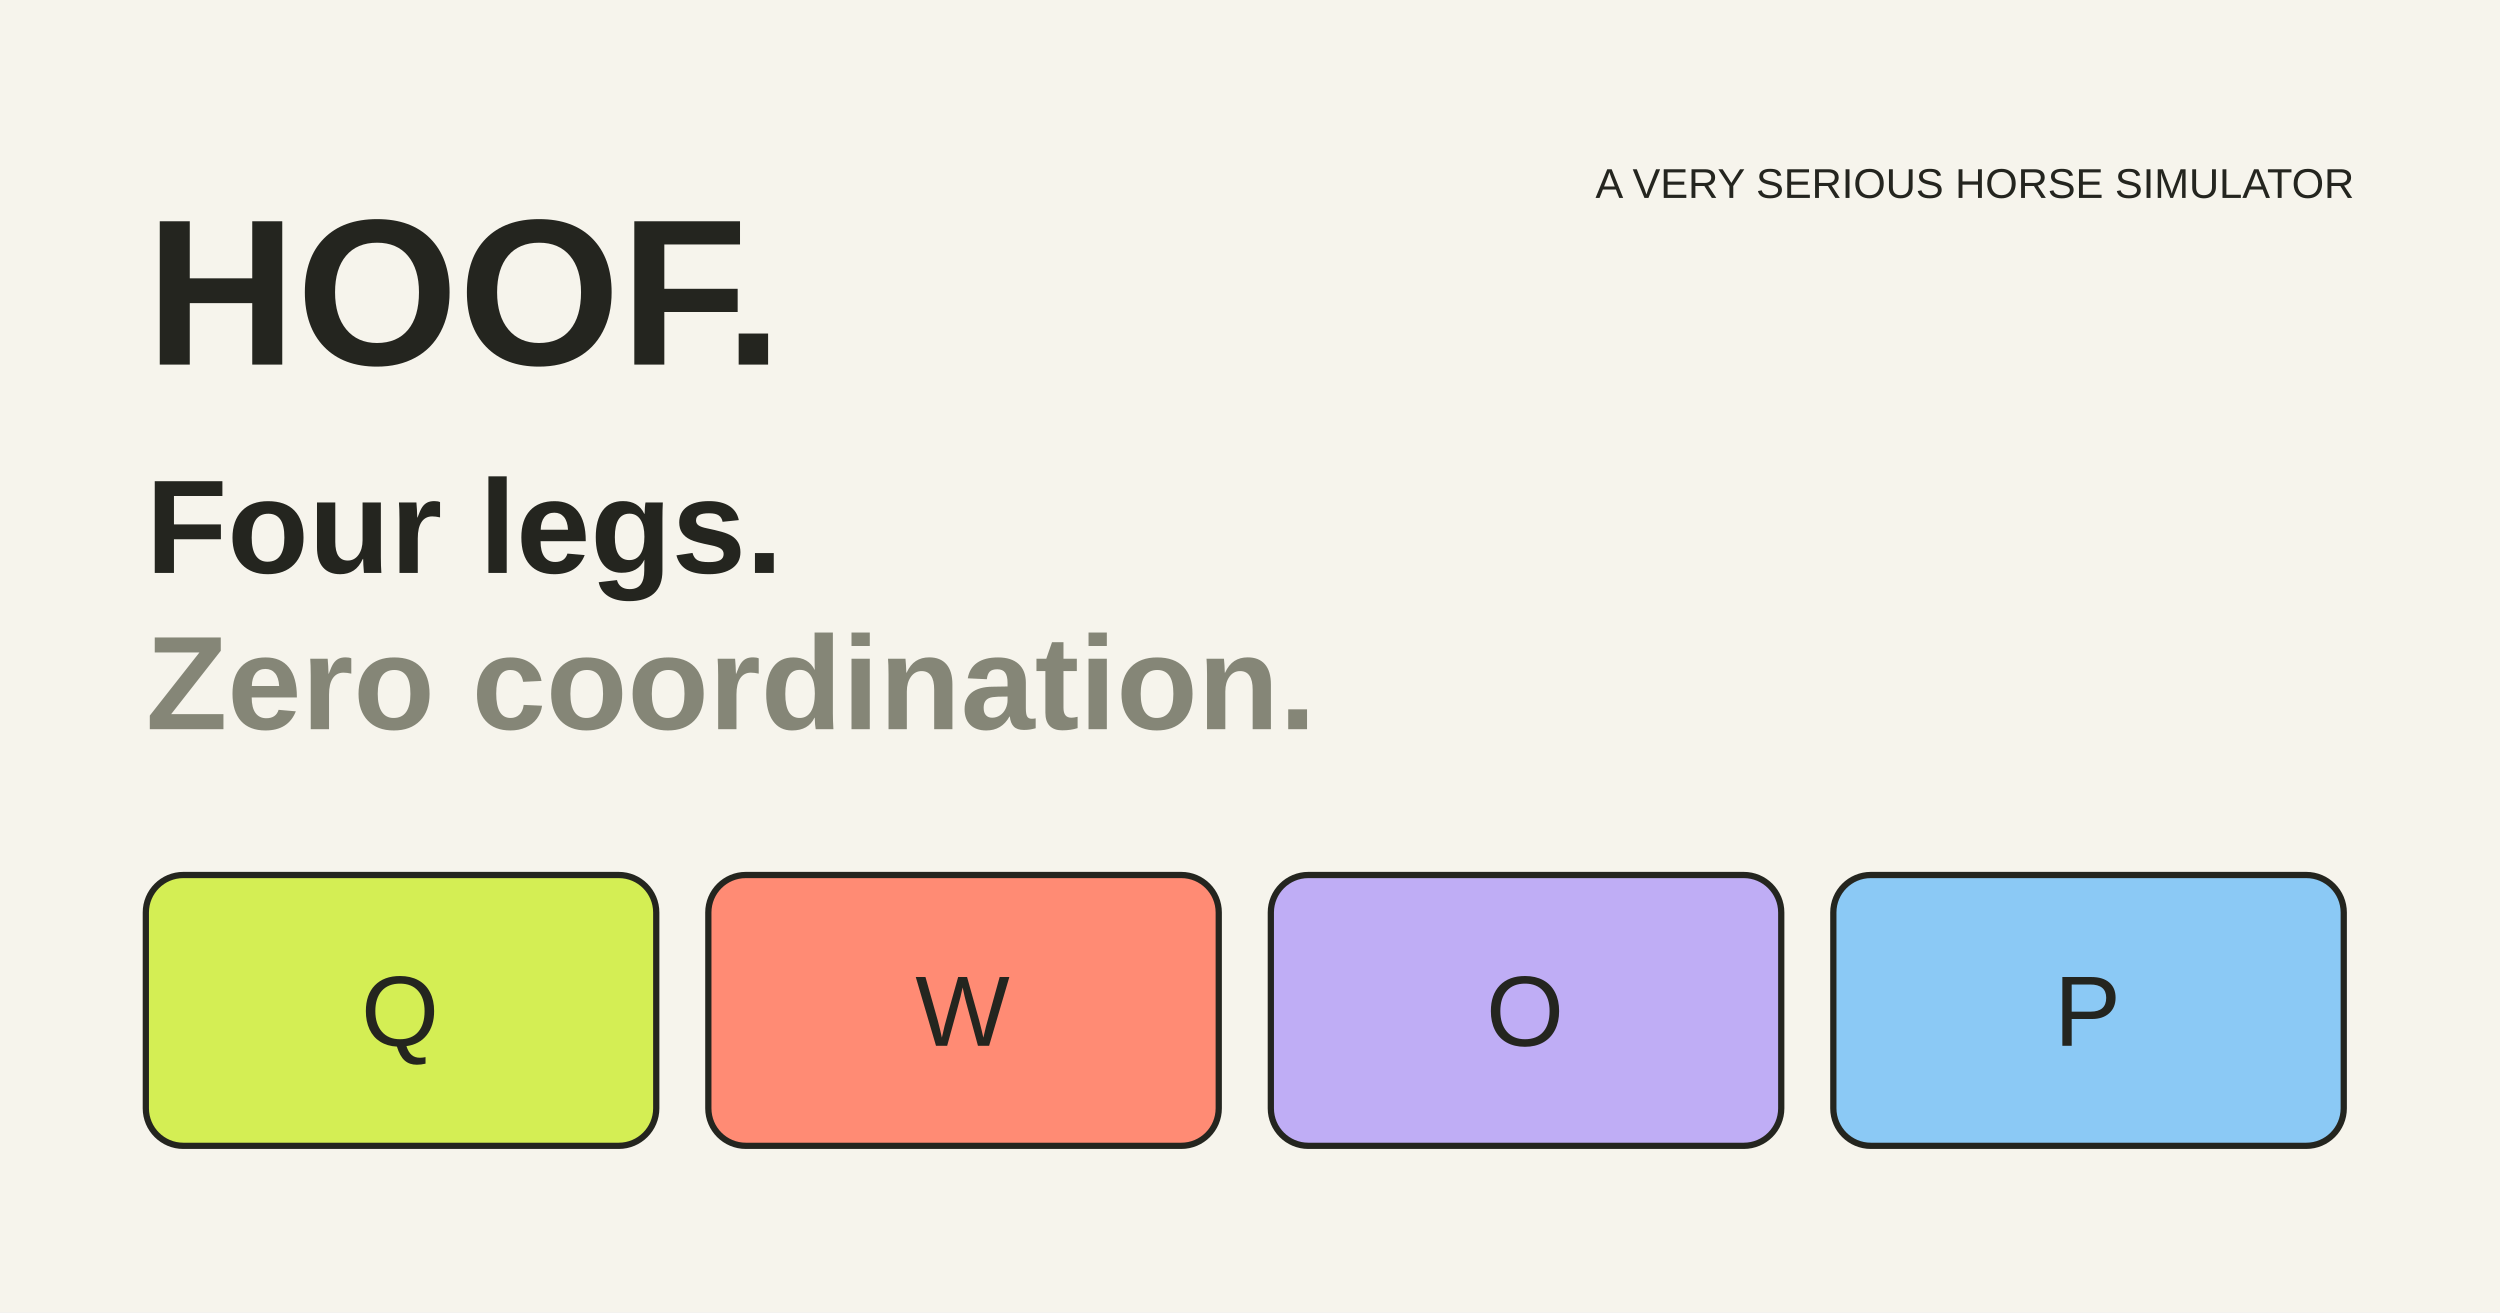
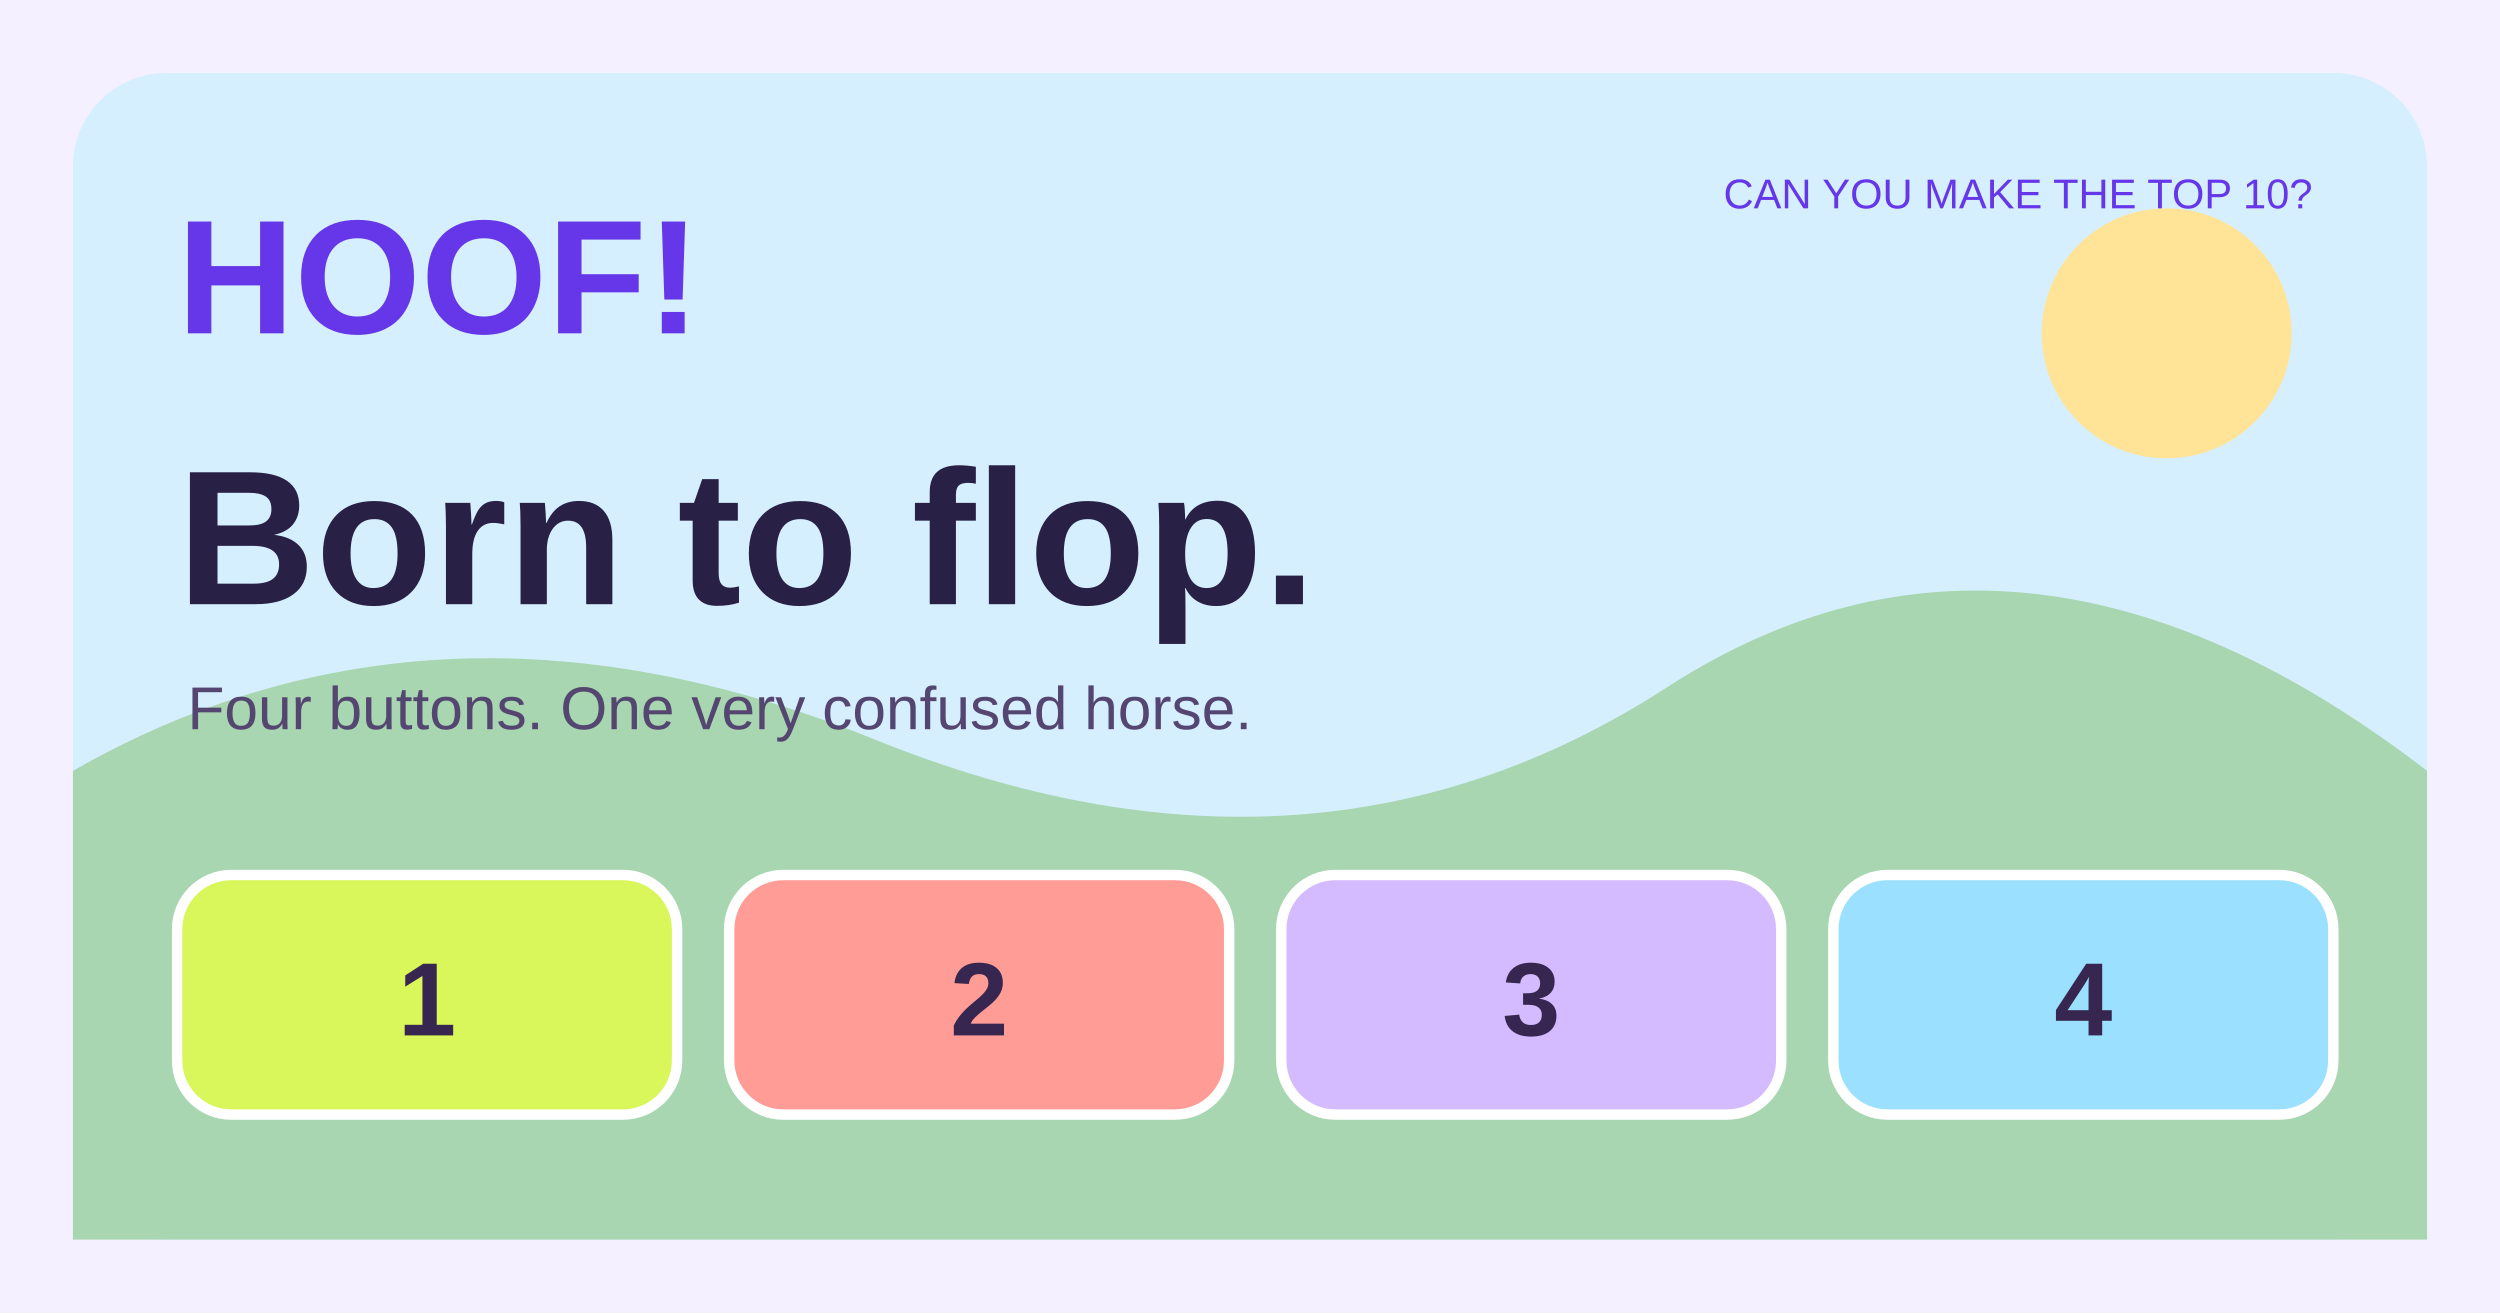
<svg xmlns="http://www.w3.org/2000/svg" viewBox="0 0 1200 630">
-   <rect width="1200" height="630" fill="#f6f4ec" />
-   <text x="70" y="175" font-family="Arial,sans-serif" font-size="100" font-weight="bold" fill="#24251f">HOOF.</text>
-   <text x="70" y="275" font-family="Arial,sans-serif" font-size="64" font-weight="bold" fill="#24251f">Four legs.</text>
-   <text x="70" y="350" font-family="Arial,sans-serif" font-size="64" font-weight="bold" fill="#858677">Zero coordination.</text>
-   <g stroke="#24251f" stroke-width="3">
-     <rect x="70" y="420" width="245" height="130" rx="18" fill="#d4ee54" />
-     <rect x="340" y="420" width="245" height="130" rx="18" fill="#ff8b74" />
-     <rect x="610" y="420" width="245" height="130" rx="18" fill="#bfadf5" />
-     <rect x="880" y="420" width="245" height="130" rx="18" fill="#8bc9f5" />
+   <rect width="1200" height="630" fill="#f5f0ff" />
+   <rect x="35" y="35" width="1130" height="560" rx="45" fill="#d6efff" />
+   <circle cx="1040" cy="160" r="60" fill="#ffe397" />
+   <path d="M35 370Q210 270 420 355T800 330T1165 370V595H35Z" fill="#a8d6b0" />
+   <text x="85" y="160" font-family="Arial,sans-serif" font-size="78" font-weight="bold" fill="#6637e9">HOOF!</text>
+   <text x="85" y="290" font-family="Arial,sans-serif" font-size="92" font-weight="bold" fill="#292045">Born to flop.</text>
+   <text x="90" y="350" font-family="Arial,sans-serif" font-size="29" fill="#544571">Four buttons. One very confused horse.</text>
+   <g stroke="#fff" stroke-width="5">
+     <rect x="85" y="420" width="240" height="115" rx="26" fill="#d9f65a" />
+     <rect x="350" y="420" width="240" height="115" rx="26" fill="#ff9c95" />
+     <rect x="615" y="420" width="240" height="115" rx="26" fill="#d4baff" />
+     <rect x="880" y="420" width="240" height="115" rx="26" fill="#9be0ff" />
  </g>
-   <g font-family="Arial,sans-serif" font-size="48" text-anchor="middle" fill="#24251f">
-     <text x="192" y="502">Q</text>
-     <text x="462" y="502">W</text>
-     <text x="732" y="502">O</text>
-     <text x="1002" y="502">P</text>
+   <g font-family="Arial,sans-serif" font-size="50" font-weight="bold" text-anchor="middle" fill="#37264f">
+     <text x="205" y="497">1</text>
+     <text x="470" y="497">2</text>
+     <text x="735" y="497">3</text>
+     <text x="1000" y="497">4</text>
  </g>
-   <text x="1130" y="95" text-anchor="end" font-family="Arial,sans-serif" font-size="20" fill="#24251f">A VERY SERIOUS HORSE SIMULATOR</text>
+   <text x="1110" y="100" font-family="Arial,sans-serif" font-size="20" text-anchor="end" fill="#6637e9">CAN YOU MAKE THE TOP 10?</text>
</svg>
